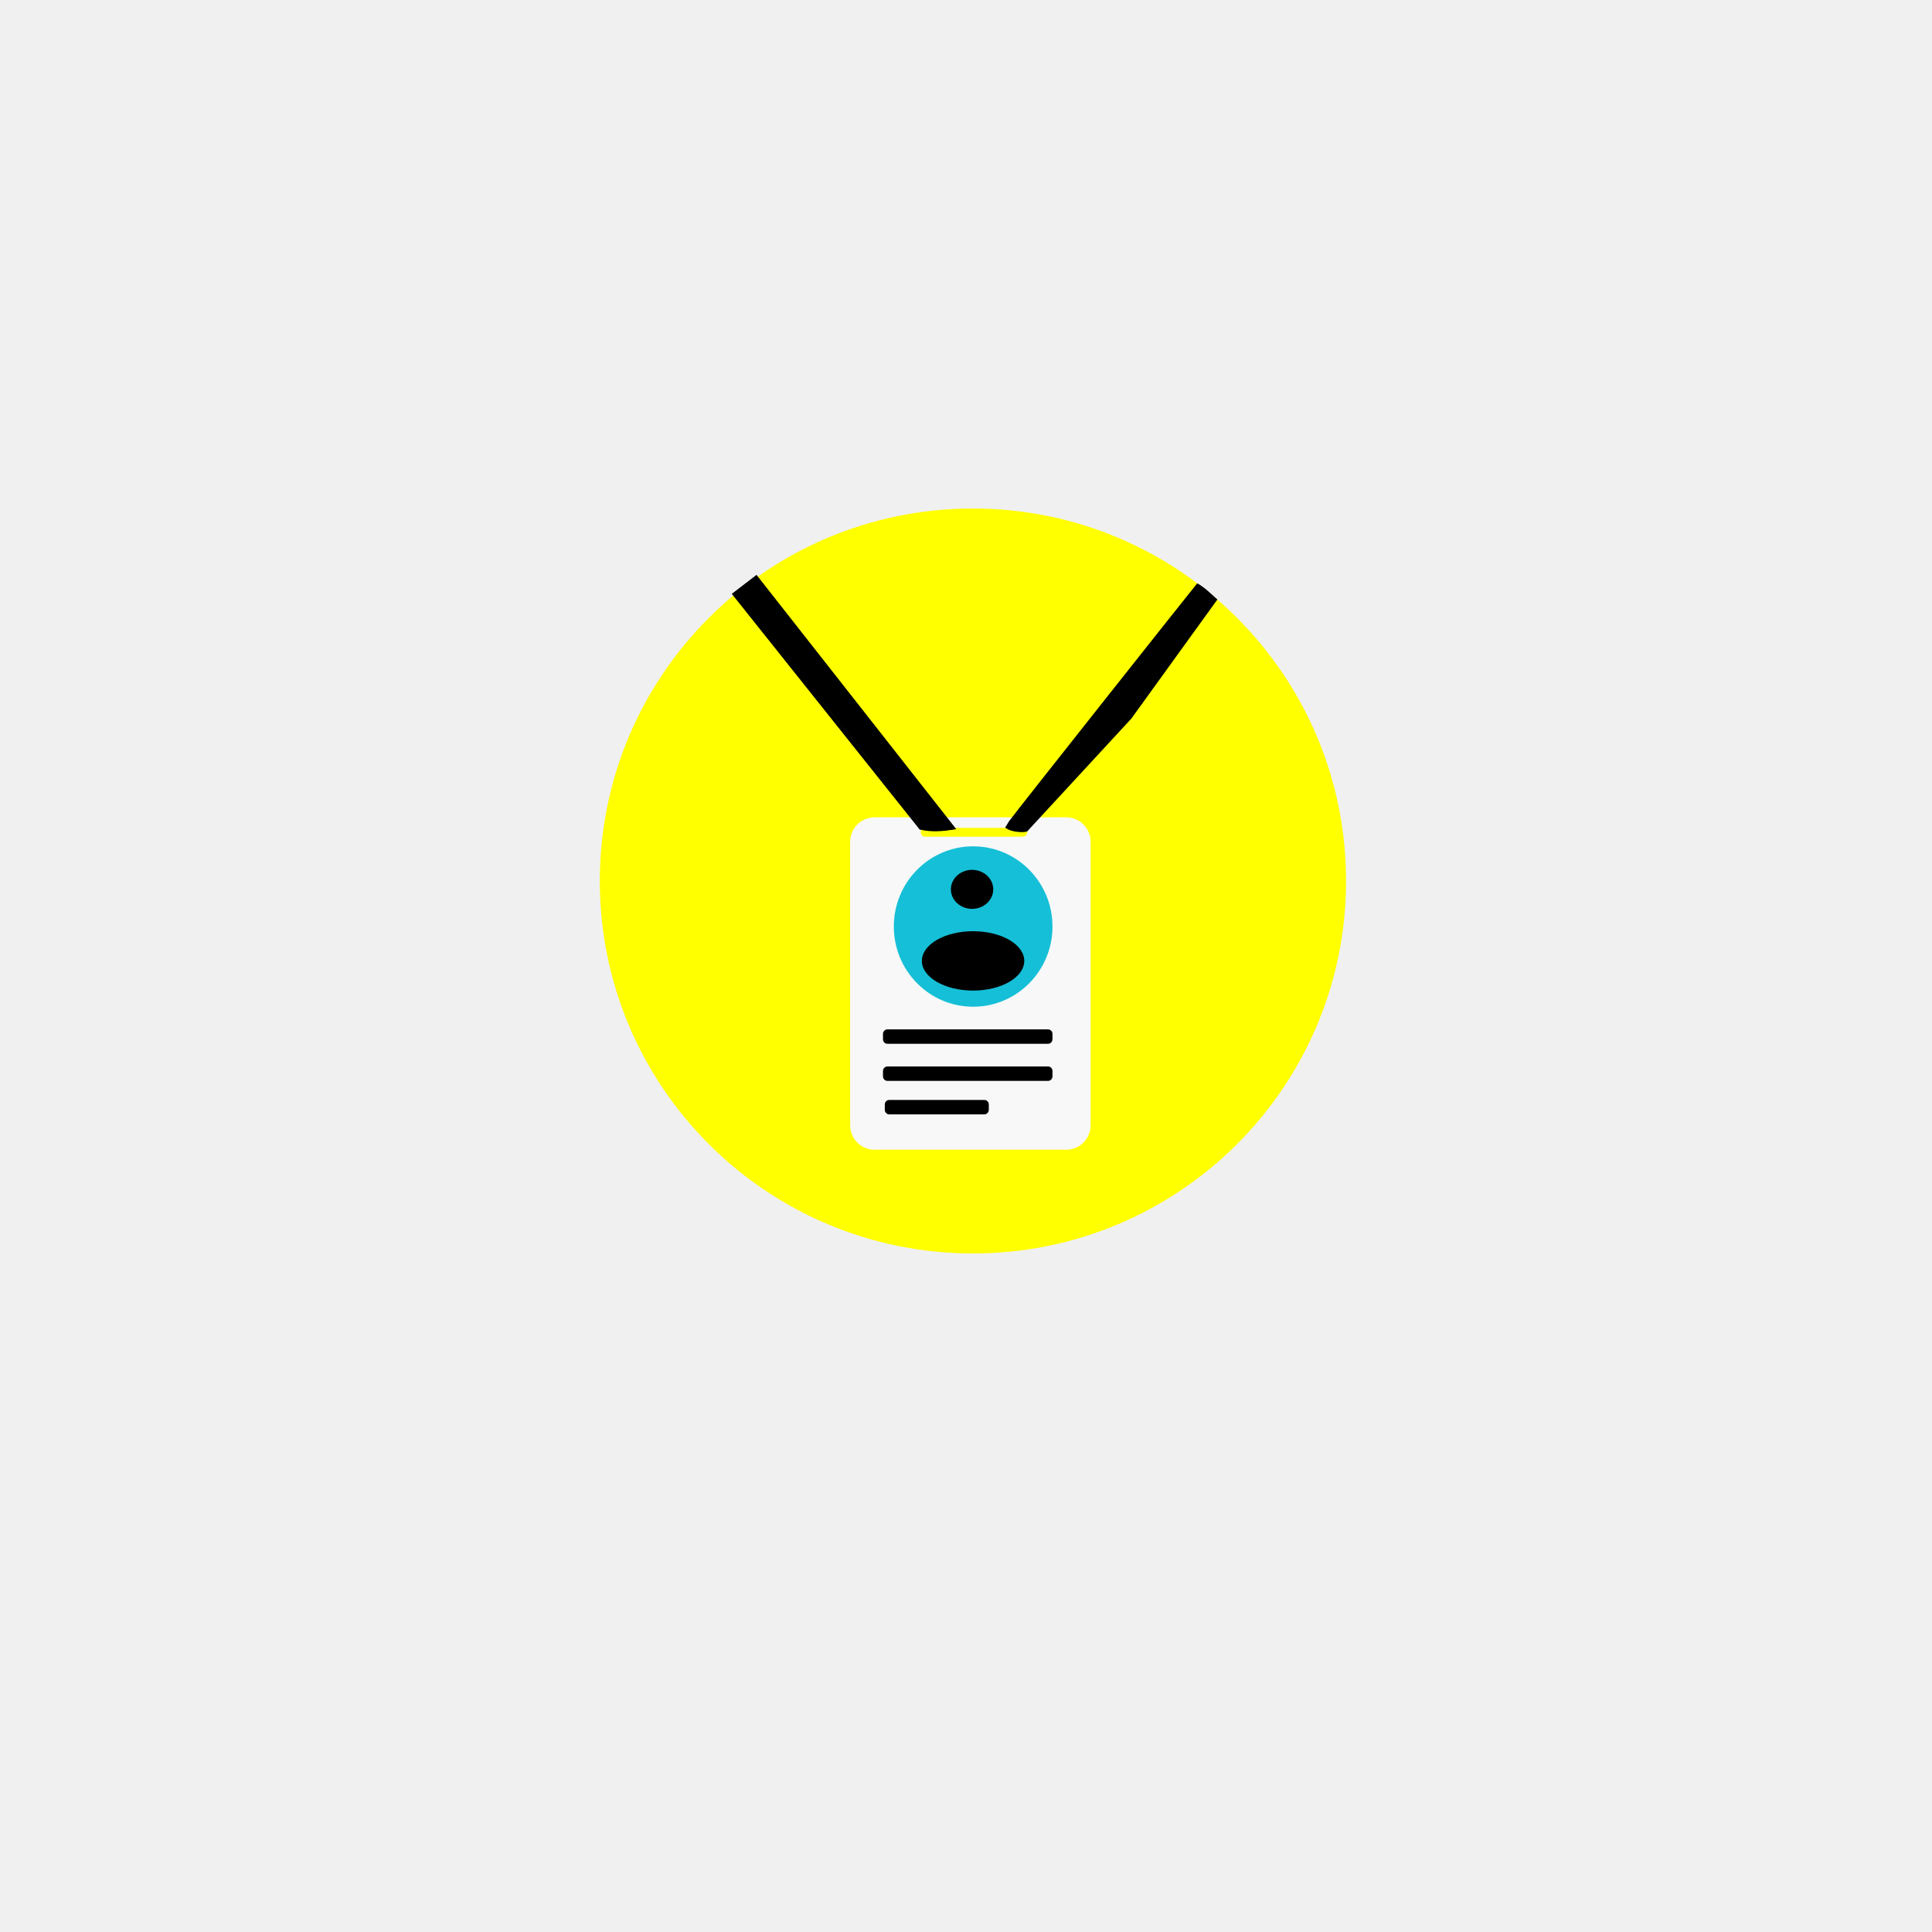
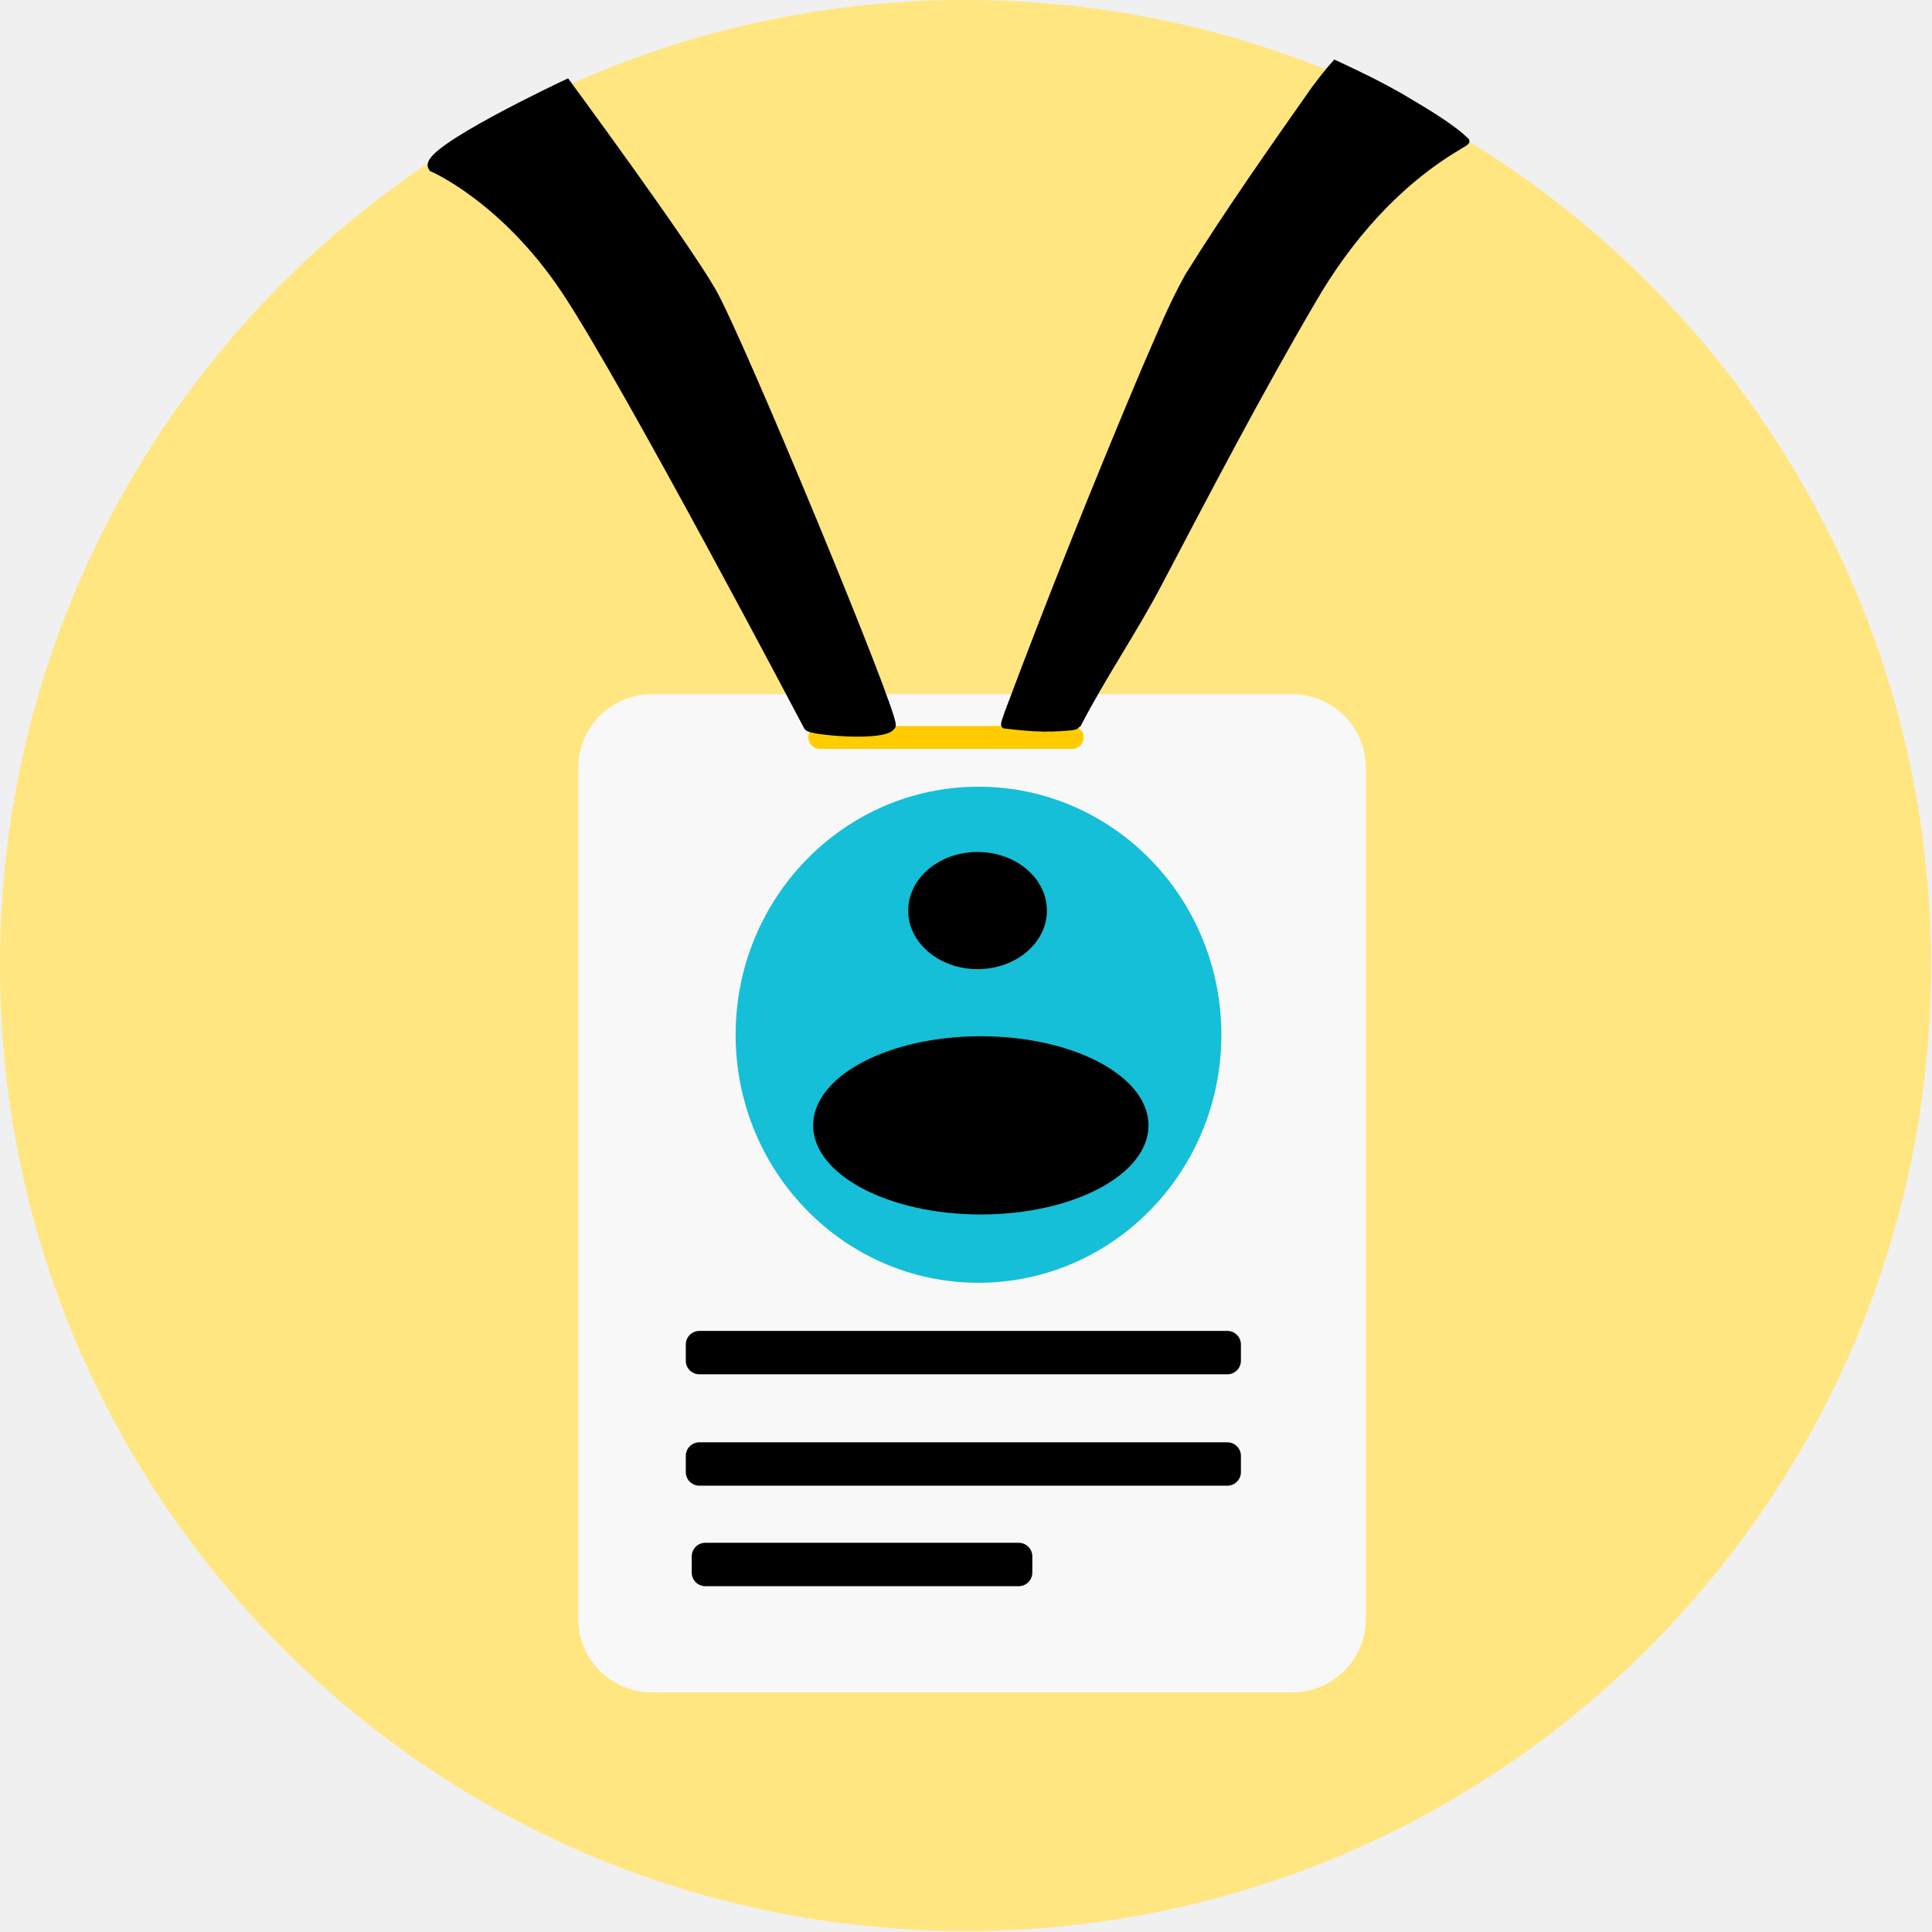
- <svg xmlns="http://www.w3.org/2000/svg" version="1.1" id="svg9" width="512" height="512" viewBox="0 0 512 512">
+ <svg xmlns="http://www.w3.org/2000/svg" version="1.1" id="svg9" width="200.342" height="200.347" viewBox="0 0 200.342 200.347">
  <defs id="defs13" />
  <g id="g15">
-     <ellipse style="fill:#ffff00;fill-opacity:1;stroke:#ffffff;stroke-width:0;stroke-linecap:round;stroke-linejoin:round;stroke-miterlimit:4.2;paint-order:markers fill stroke" id="path928" cx="257.837" cy="233.471" rx="98.883" ry="98.709" />
-     <rect style="fill:#f8f8f8;fill-opacity:1;stroke:#ffffff;stroke-width:0;stroke-linecap:round;stroke-linejoin:round;stroke-miterlimit:4.2;paint-order:markers fill stroke" id="rect844" width="63.724" height="88.1" x="225.299" y="216.593" ry="6.484" />
-     <rect style="fill:#000000;fill-opacity:1;stroke:#ffffff;stroke-width:0;stroke-linecap:round;stroke-linejoin:round;stroke-miterlimit:4.2;paint-order:markers fill stroke" id="rect1475" width="44.917" height="3.83" x="234" y="272.791" ry="1.2" />
-     <rect style="fill:#000000;fill-opacity:1;stroke:#ffffff;stroke-width:0;stroke-linecap:round;stroke-linejoin:round;stroke-miterlimit:4.2;paint-order:markers fill stroke" id="rect1475-5" width="44.917" height="3.83" x="234" y="282.621" ry="1.2" />
-     <rect style="fill:#000000;fill-opacity:1;stroke:#ffffff;stroke-width:0;stroke-linecap:round;stroke-linejoin:round;stroke-miterlimit:4.2;paint-order:markers fill stroke" id="rect1475-5-3" width="27.558" height="3.83" x="234.481" y="291.492" ry="1.2" />
-     <ellipse style="fill:#15bfd7;fill-opacity:1;stroke:#ffffff;stroke-width:0;stroke-linecap:round;stroke-linejoin:round;stroke-miterlimit:4.2;stroke-opacity:1;paint-order:markers fill stroke" id="path1876" cx="257.895" cy="245.538" rx="21.023" ry="21.253" />
-     <rect style="fill:#ffff00;fill-opacity:1;stroke:#ffffff;stroke-width:0;stroke-linecap:round;stroke-linejoin:round;stroke-miterlimit:4.2;stroke-opacity:1;paint-order:markers fill stroke" id="rect4968" width="28.193" height="2.339" x="244.013" y="219.39" ry="1.17" />
-     <path style="fill:none;stroke:#000000;stroke-width:1px;stroke-linecap:butt;stroke-linejoin:miter;stroke-opacity:1" d="m 194.644,157.463 49.369,61.927 0.089,-1.2e-4 c 2.765,0.664 5.578,0.416 8.401,-0.011 L 200.401,153.043 Z" id="path5120" />
-     <path style="fill:#000000;fill-opacity:1;stroke:#ffffff;stroke-width:0;stroke-linecap:round;stroke-linejoin:round;stroke-miterlimit:4.2;stroke-opacity:1;paint-order:markers fill stroke" d="m 218.874,187.163 -24.23,-29.7 2.613,-2.485 c 1.171,-1.113 3.144,-1.551 3.228,-1.52 0.115,0.042 46.532,58.997 49.066,62.428 l 0.965,1.307 -3.701,0.594 -4.217,-0.844 z" id="path6697" />
-     <path style="fill:#000000;fill-opacity:1;stroke:#ffffff;stroke-width:0;stroke-linecap:round;stroke-linejoin:round;stroke-miterlimit:4.2;stroke-opacity:1;paint-order:markers fill stroke" d="m 299.831,190.416 22.789,-31.542 -2.525,-2.276 c -1.2,-1.082 -2.746,-2.026 -2.83,-1.995 -0.115,0.042 -47.328,59.604 -49.862,63.036 l -1.028,1.682 c 0.59,0.381 1.108,0.772 2.545,1.031 1.123,0.166 2.238,0.285 3.279,0 z" id="path6697-3" />
-     <path style="fill:#000000;fill-opacity:1;stroke:#ffffff;stroke-width:0;stroke-linecap:round;stroke-linejoin:round;stroke-miterlimit:4.2;stroke-opacity:1;paint-order:markers fill stroke" d="m 244.724,219.928 -0.946,-0.201 -24.087,-30.208 C 206.444,172.904 195.264,158.879 194.847,158.351 l -0.759,-0.959 3.069,-2.349 c 1.688,-1.292 3.161,-2.349 3.273,-2.349 0.299,0 52.7,66.782 52.526,66.941 -0.507,0.462 -6.44,0.673 -8.232,0.292 z m 6.862,-0.836 c 0.102,-0.102 -50.998,-65.307 -51.246,-65.392 -0.2,-0.069 -4.99,3.736 -4.947,3.93 0.023,0.102 10.985,13.92 24.361,30.706 13.376,16.786 24.342,30.549 24.369,30.584 0.251,0.325 7.151,0.484 7.463,0.172 z" id="path6997" />
-     <path style="fill:#000000;fill-opacity:1;stroke:#ffffff;stroke-width:0;stroke-linecap:round;stroke-linejoin:round;stroke-miterlimit:4.2;stroke-opacity:1;paint-order:markers fill stroke" d="m 248.192,219.617 c -1.058,0.323 -2.507,-0.294 -2.924,-0.357 -0.323,-0.049 -0.271,0.609 -1.109,-0.232 -0.066,-0.067 -1.708,-2.418 -1.708,-2.423 0,-0.004 1.626,-0.008 3.613,-0.007 l 3.613,0.001 0.087,0.112 c 0.432,0.558 1.022,1.047 1.293,1.371 l 0.603,0.72 c 0.807,-0.028 0.003,0.299 0.075,0.347 0.579,0.385 -2.486,0.881 -2.734,0.873 -0.042,-0.001 -0.13,-0.36 -0.535,-0.631 z" id="path7036" />
-     <path style="fill:#000000;fill-opacity:1;stroke:#ffffff;stroke-width:0;stroke-linecap:round;stroke-linejoin:round;stroke-miterlimit:4.2;stroke-opacity:1;paint-order:markers fill stroke" d="m 238.702,211.739 c -2.09,-2.621 -3.805,-4.775 -3.812,-4.786 -0.01,-0.018 0.556,-0.021 3.532,-0.021 h 3.544 l 0.438,0.558 c 3.41,4.344 6.068,7.744 6.702,8.576 0.168,0.22 0.312,0.409 0.32,0.419 0.012,0.015 -0.681,0.019 -3.455,0.019 h -3.47 z" id="path7075" />
-     <path style="fill:#000000;fill-opacity:1;stroke:#ffffff;stroke-width:0;stroke-linecap:round;stroke-linejoin:round;stroke-miterlimit:4.2;stroke-opacity:1;paint-order:markers fill stroke" d="m 240.847,214.431 c -4.793,-6.013 -5.947,-7.462 -5.958,-7.479 -0.009,-0.015 0.701,-0.019 3.533,-0.019 h 3.545 l 0.607,0.773 c 3.463,4.413 5.878,7.503 6.509,8.329 0.181,0.237 0.336,0.44 0.344,0.45 0.012,0.015 -0.682,0.019 -3.456,0.019 h -3.471 z" id="path7114" />
-     <path style="fill:#000000;fill-opacity:1;stroke:#ffffff;stroke-width:0;stroke-linecap:round;stroke-linejoin:round;stroke-miterlimit:4.2;stroke-opacity:1;paint-order:markers fill stroke" d="m 240.263,213.7 c -3.834,-4.809 -5.362,-6.728 -5.374,-6.748 -0.009,-0.015 0.701,-0.019 3.533,-0.019 h 3.545 l 0.468,0.596 c 4.062,5.175 6.429,8.207 6.962,8.918 l 0.043,0.058 h -3.471 -3.471 z" id="path7153" />
-     <path style="fill:#000000;fill-opacity:1;stroke:#ffffff;stroke-width:0;stroke-linecap:round;stroke-linejoin:round;stroke-miterlimit:4.2;stroke-opacity:1;paint-order:markers fill stroke" d="m 242.262,216.465 c -0.366,-0.06 -11.956,-14.94 -12.792,-15.989 -0.296,-0.372 5.425,6.486 5.418,6.476 -0.009,-0.015 0.702,-0.019 3.534,-0.019 h 3.546 l 1.168,1.489 c 3.758,4.79 6.022,7.692 6.255,8.017 l 0.048,0.066 h -3.47 -3.47 z" id="path7192" />
-     <ellipse style="fill:#000000;fill-opacity:1;stroke:#ffffff;stroke-width:0;stroke-linecap:round;stroke-linejoin:round;stroke-miterlimit:4.2;stroke-opacity:1;paint-order:markers fill stroke" id="path9636" ry="7.867" rx="13.568" cy="254.647" cx="257.873" />
-     <ellipse style="fill:#000000;fill-opacity:1;stroke:#ffffff;stroke-width:0;stroke-linecap:round;stroke-linejoin:round;stroke-miterlimit:4.2;stroke-opacity:1;paint-order:markers fill stroke" id="path9761" cx="257.608" cy="235.688" rx="5.613" ry="5.171" />
+     <ellipse style="fill:#ffe680;fill-opacity:1;stroke:#ffffff;stroke-width:0;stroke-linecap:round;stroke-linejoin:round;stroke-miterlimit:4.2;paint-order:markers fill stroke" id="path928" cx="100.121" cy="100.124" rx="100.121" ry="100.124" />
+     <rect style="fill:#f8f8f8;fill-opacity:1;stroke:#ffffff;stroke-width:0;stroke-linecap:round;stroke-linejoin:round;stroke-miterlimit:4.2;paint-order:markers fill stroke" id="rect844" width="81.669" height="103.504" x="59.964" y="71.991" ry="7.617" />
+     <rect style="fill:#000000;fill-opacity:1;stroke:#ffffff;stroke-width:0;stroke-linecap:round;stroke-linejoin:round;stroke-miterlimit:4.2;paint-order:markers fill stroke" id="rect1475" width="57.566" height="4.5" x="71.116" y="138.016" ry="1.41" />
+     <rect style="fill:#000000;fill-opacity:1;stroke:#ffffff;stroke-width:0;stroke-linecap:round;stroke-linejoin:round;stroke-miterlimit:4.2;paint-order:markers fill stroke" id="rect1475-5" width="57.566" height="4.5" x="71.116" y="149.565" ry="1.41" />
+     <rect style="fill:#000000;fill-opacity:1;stroke:#ffffff;stroke-width:0;stroke-linecap:round;stroke-linejoin:round;stroke-miterlimit:4.2;paint-order:markers fill stroke" id="rect1475-5-3" width="35.319" height="4.5" x="71.732" y="159.986" ry="1.41" />
+     <ellipse style="fill:#15bfd7;fill-opacity:1;stroke:#ffffff;stroke-width:0;stroke-linecap:round;stroke-linejoin:round;stroke-miterlimit:4.2;stroke-opacity:1;paint-order:markers fill stroke" id="path1876" cx="101.469" cy="107.302" rx="25.185" ry="25.721" />
+     <rect style="fill:#ffcc00;fill-opacity:1;stroke:#ffffff;stroke-width:0;stroke-linecap:round;stroke-linejoin:round;stroke-miterlimit:4.2;stroke-opacity:1;paint-order:markers fill stroke" id="rect4968" width="28.546" height="2.373" x="83.828" y="75.284" ry="1.186" />
+     <ellipse style="fill:#000000;fill-opacity:1;stroke:#ffffff;stroke-width:0;stroke-linecap:round;stroke-linejoin:round;stroke-miterlimit:4.2;stroke-opacity:1;paint-order:markers fill stroke" id="path9636" ry="9.242" rx="17.388" cy="116.699" cx="101.711" />
+     <ellipse style="fill:#000000;fill-opacity:1;stroke:#ffffff;stroke-width:0;stroke-linecap:round;stroke-linejoin:round;stroke-miterlimit:4.2;stroke-opacity:1;paint-order:markers fill stroke" id="path9761" cx="101.371" cy="94.425" rx="7.193" ry="6.075" />
+     <path style="fill:none;stroke:#000000;stroke-width:1px;stroke-linecap:butt;stroke-linejoin:miter;stroke-opacity:1" d="m 44.901,17.324 c 0,0 7.425,3.182 13.789,12.728 6.364,9.546 25.138,45.232 25.138,45.232 0.073,0.441 7.836,1.135 8.556,-0.049 0.472,-0.778 -15.75,-40 -18.625,-45 -2.875,-5 -15.009,-21.485 -15.009,-21.485 0,0 -14.947,7.023 -13.849,8.574 z" id="path1695" />
+     <path style="fill:#000000;stroke:#ffffff;stroke-width:0;stroke-linecap:round;stroke-linejoin:round;stroke-miterlimit:4.2;paint-order:markers fill stroke" d="m 58.473,9.208 c -2.616,1.186 -5.171,2.518 -7.693,3.895 -1.879,1.097 -3.868,2.099 -5.445,3.623 -0.261,0.521 0.504,0.708 0.81,0.949 5.977,3.408 10.71,8.665 14.209,14.526 5.272,8.71 10.109,17.67 14.971,26.612 2.395,4.43 4.763,8.875 7.128,13.321 0.457,0.35 1.133,0.069 1.679,0.159 2.215,-0.03 4.438,0.066 6.648,-0.084 0.529,-0.244 0.014,-0.864 -0.06,-1.247 C 86.496,60.057 82.018,49.251 77.344,38.532 75.961,35.493 74.693,32.386 73.013,29.495 69.11,23.434 64.862,17.603 60.626,11.772 59.967,10.934 59.405,9.999 58.667,9.233 58.602,9.233 58.537,9.202 58.473,9.208 Z" id="path4771" />
+     <path style="fill:#000000;stroke:#ffffff;stroke-width:0;stroke-linecap:round;stroke-linejoin:round;stroke-miterlimit:4.2;paint-order:markers fill stroke" d="m 138.368,6.172 c 2.778,1.302 4.429,2.079 7.107,3.591 1.995,1.204 5.169,2.991 6.844,4.664 0.277,0.572 -0.535,0.777 -0.861,1.042 -6.347,3.742 -11.372,9.514 -15.087,15.95 -5.598,9.563 -10.734,19.403 -15.897,29.22 -2.543,4.865 -5.902,9.776 -8.413,14.658 -0.485,0.384 -0.391,0.342 -0.97,0.44 -2.883,0.28 -4.696,0.057 -7.028,-0.201 -0.562,-0.268 -0.015,-1.136 0.064,-1.557 4.486,-11.973 9.241,-23.839 14.204,-35.609 1.468,-3.337 2.815,-6.748 4.599,-9.923 4.145,-6.656 8.656,-13.058 13.153,-19.461 0.7,-0.92 1.503,-1.974 2.287,-2.815 0.069,-2.811e-4 0,0 -4e-5,1.1e-6 z" id="path4771-1" />
+     <path style="fill:#000000;stroke:#ffffff;stroke-width:0;stroke-linecap:round;stroke-linejoin:round;stroke-miterlimit:4.2;paint-order:markers fill stroke" d="m 90.845,71.892 c -0.586,0.101 -1.193,0.064 -1.786,0.09 -2.011,0.037 -4.024,-0.005 -6.035,0.052 -0.221,-0.03 -0.502,0.106 -0.451,0.363 0.28,0.621 0.632,1.213 0.942,1.822 0.186,0.307 0.308,0.663 0.542,0.936 0.373,0.187 0.808,0.196 1.212,0.275 0.995,0.171 2.007,0.108 3.011,0.129 0.954,-0.012 1.911,0.034 2.863,-0.033 0.308,-0.074 0.669,-0.091 0.908,-0.32 0.184,-0.254 -0.026,-0.56 -0.079,-0.824 -0.256,-0.772 -0.505,-1.549 -0.816,-2.3 -0.059,-0.115 -0.179,-0.194 -0.31,-0.19 z" id="path4810" />
  </g>
</svg>
